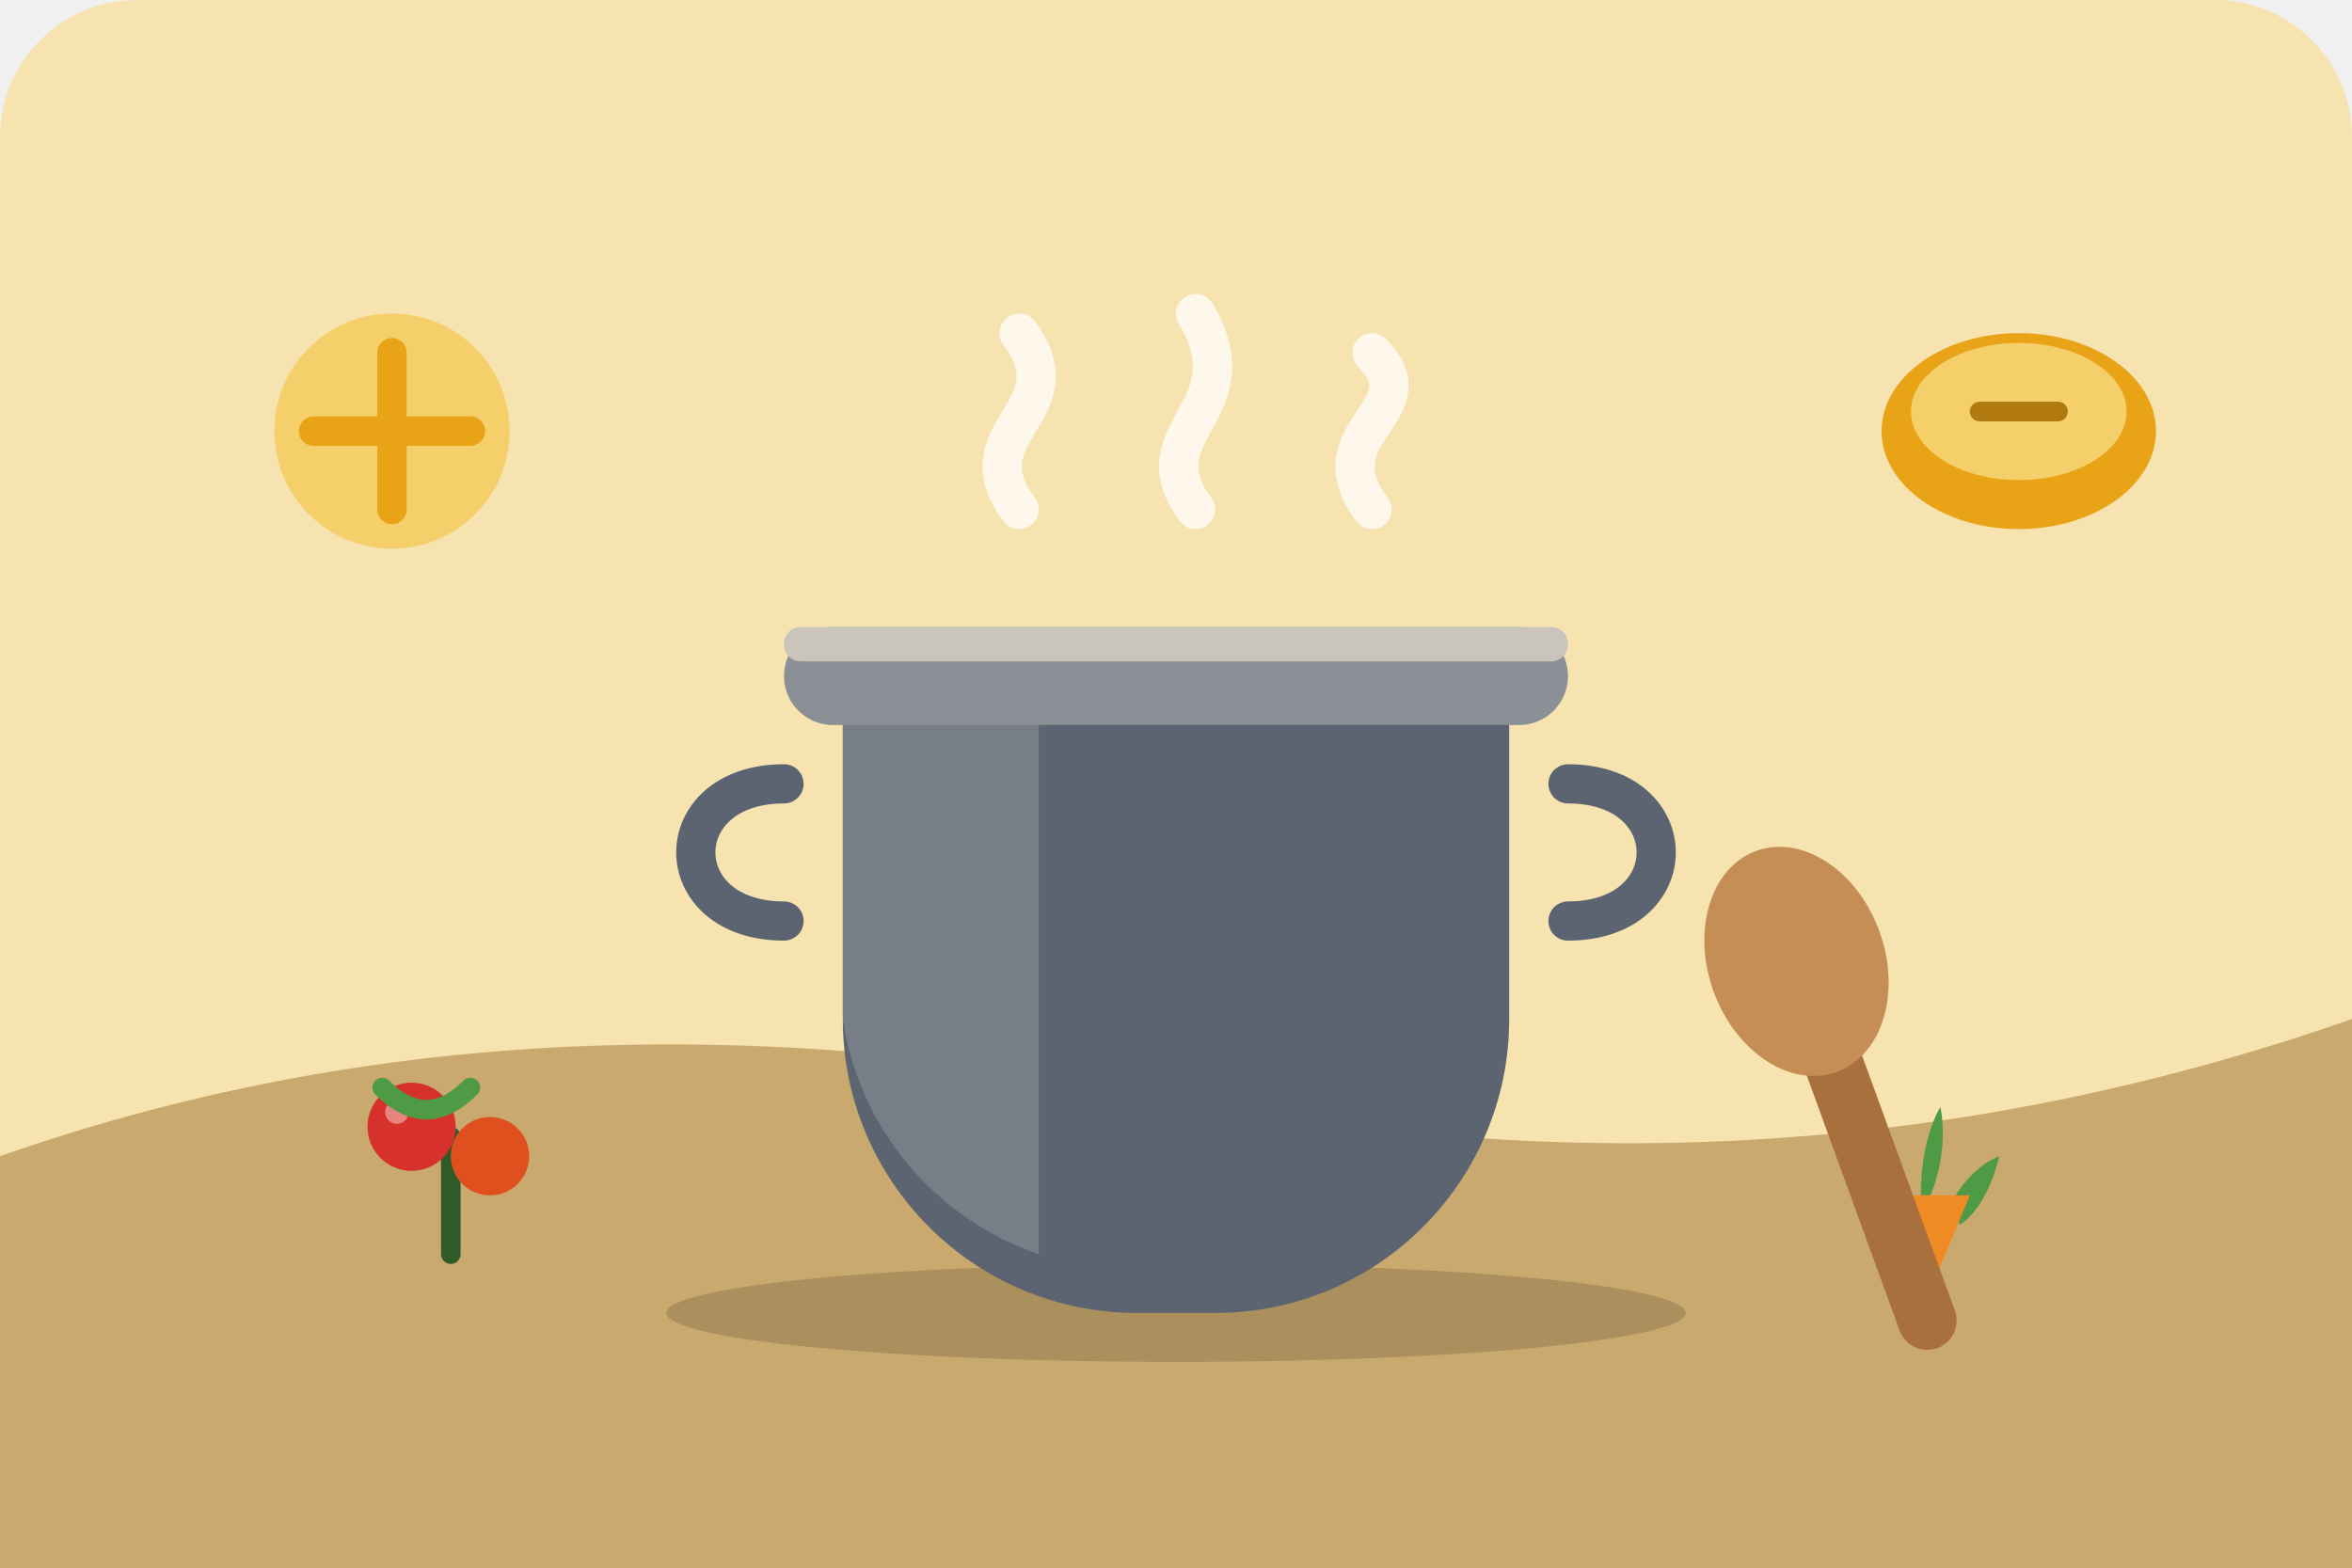
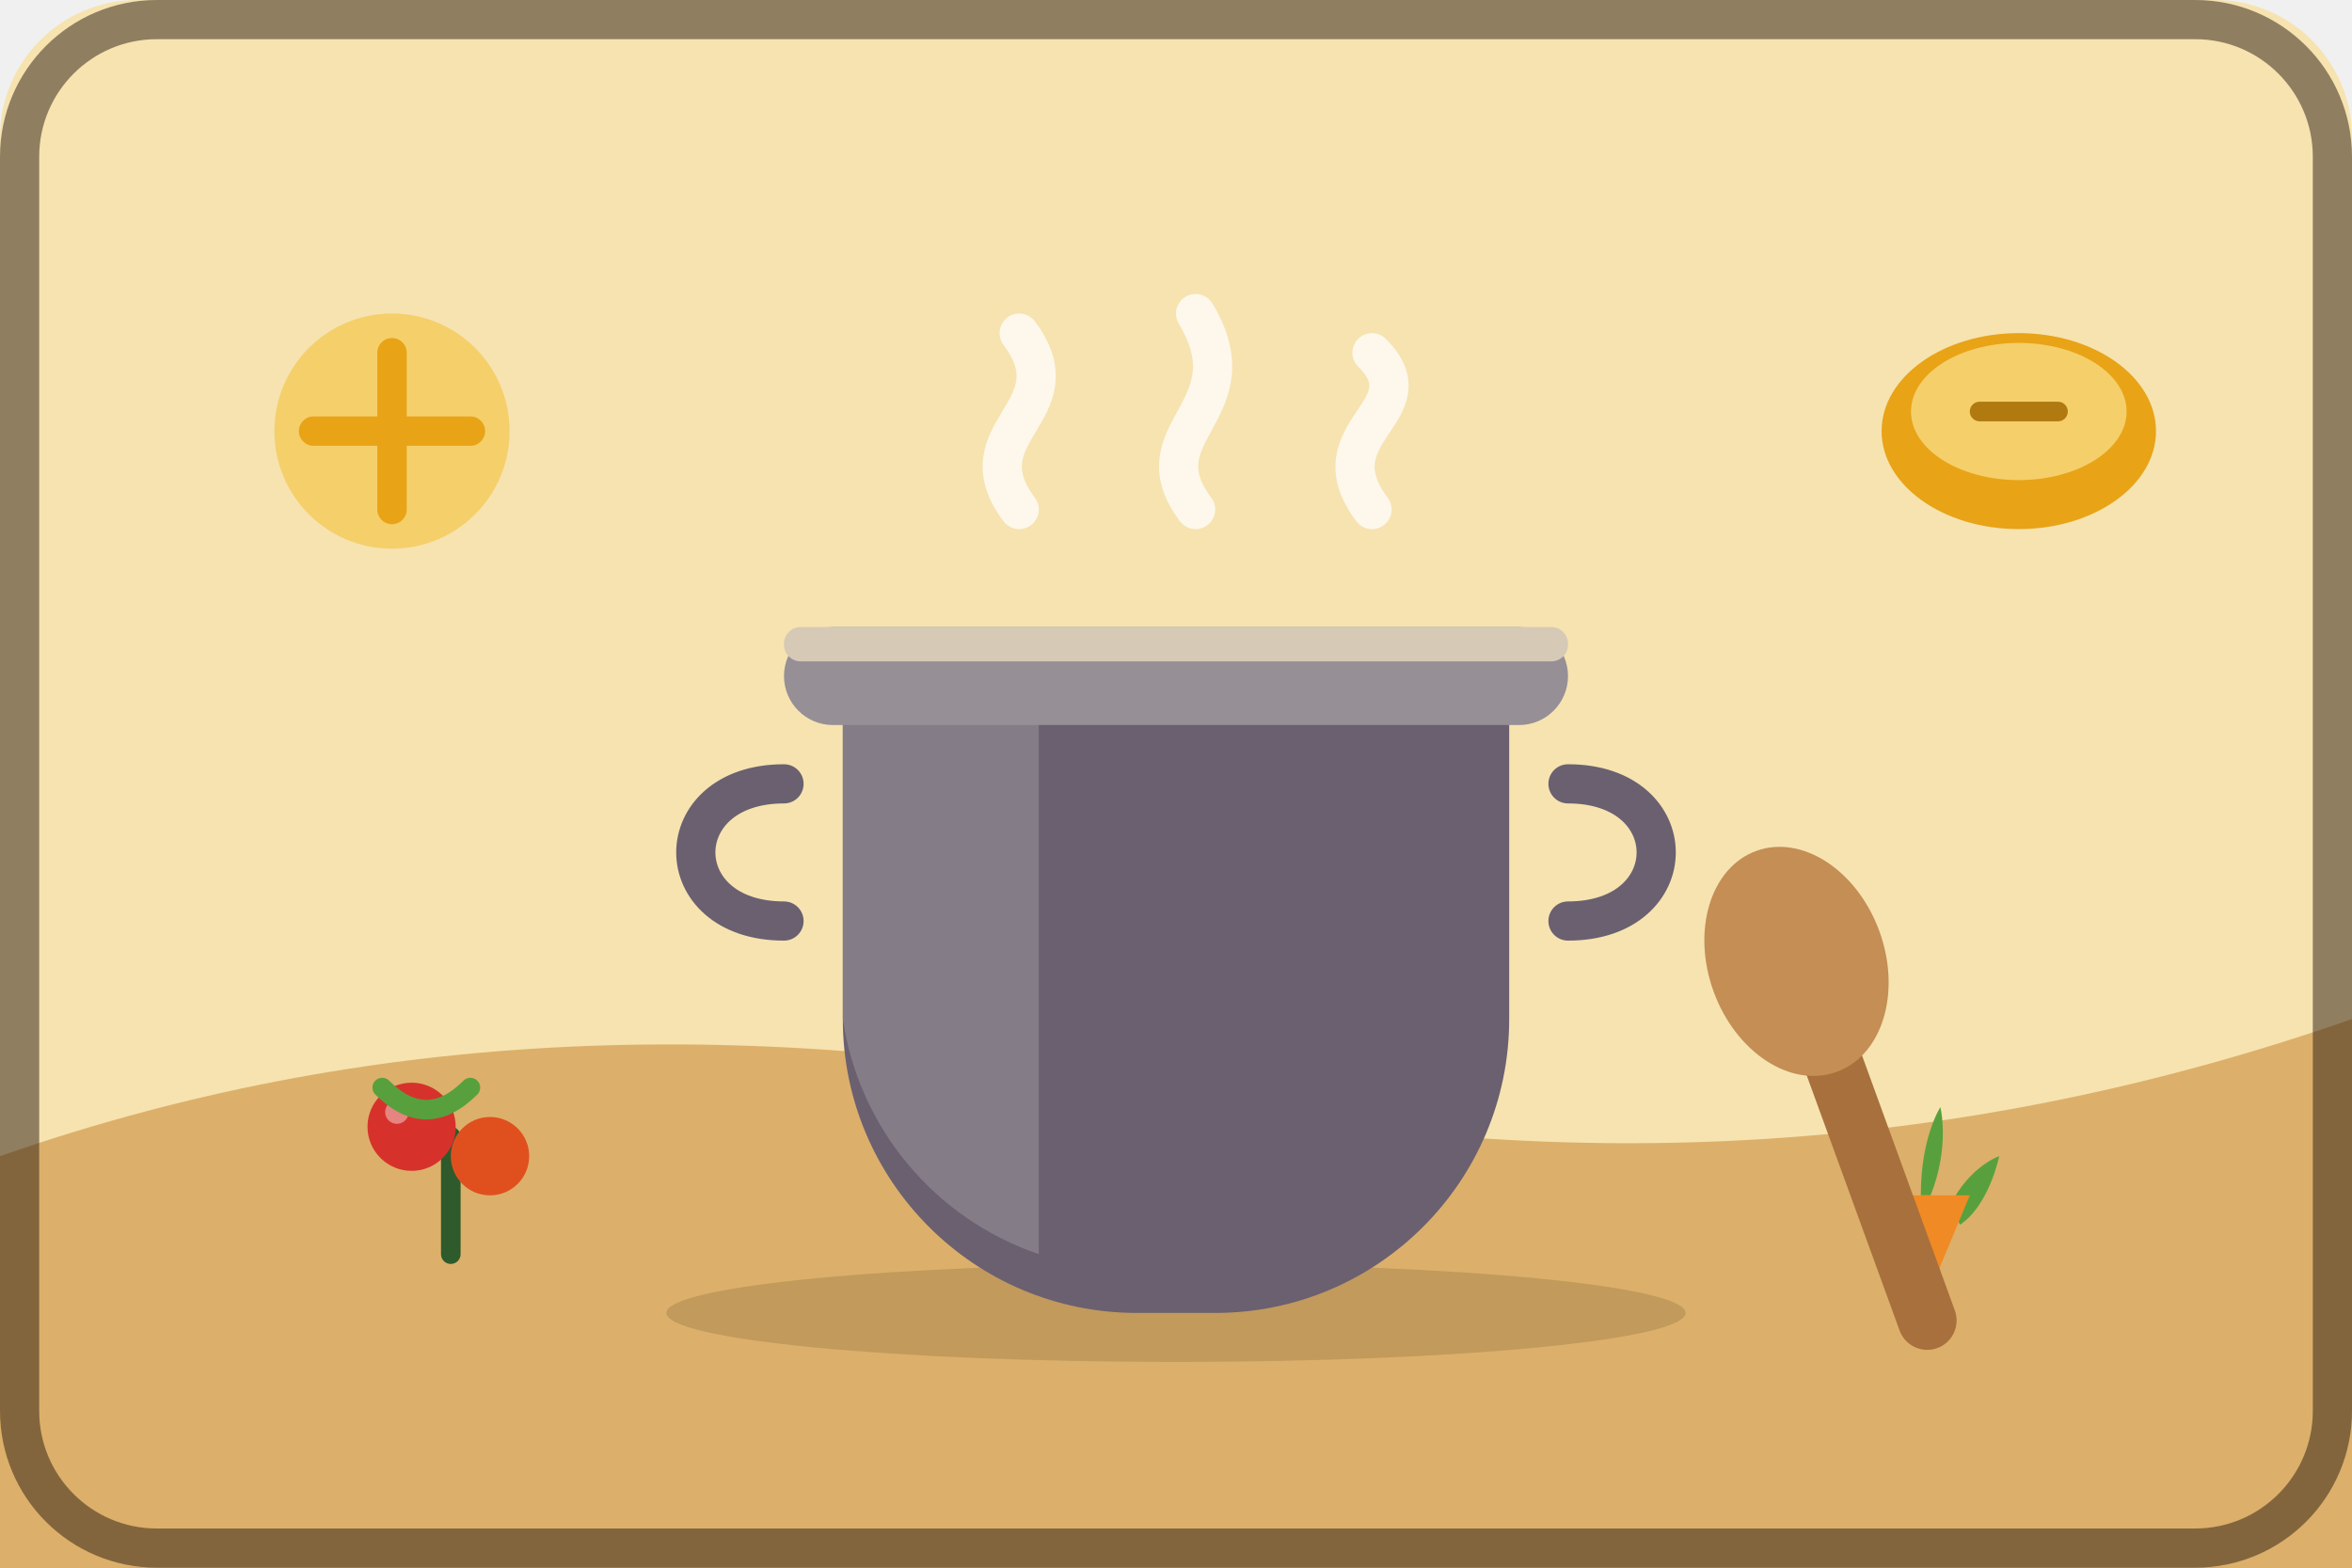
<svg xmlns="http://www.w3.org/2000/svg" viewBox="0 0 240 160" role="img" aria-label="A cooking pot with steam beside a tomato, a carrot, a spoon and coins">
  <rect width="240" height="160" rx="14" fill="#f6e3b0" />
-   <path d="M0 118c40-14 80-14 120-6s80 6 120-8v56a14 14 0 0 1-14 14H14A14 14 0 0 1 0 160z" fill="#c9a96e" />
-   <ellipse cx="120" cy="134" rx="52" ry="5" fill="#000" opacity=".15" />
-   <path d="M86 70h68v34a30 30 0 0 1-30 30h-8a30 30 0 0 1-30-30z" fill="#5b6470" />
-   <path d="M86 70h20v58a30 30 0 0 1-20-24z" fill="#8b8f96" opacity=".6" />
-   <rect x="80" y="64" width="80" height="10" rx="5" fill="#8b8f96" />
-   <rect x="80" y="64" width="80" height="3.500" rx="1.700" fill="#c9c5bc" />
-   <path d="M80 80c-12 0-12 14 0 14M160 80c12 0 12 14 0 14" stroke="#5b6470" stroke-width="4" fill="none" stroke-linecap="round" />
+   <path d="M0 118c40-14 80-14 120-6s80 6 120-8v56a14 14 0 0 1-14 14H14A14 14 0 0 1 0 160z" fill="#dcb06a" />
+   <ellipse cx="120" cy="134" rx="52" ry="5" fill="#2a1a10" opacity=".15" />
+   <path d="M86 70h68v34a30 30 0 0 1-30 30h-8a30 30 0 0 1-30-30z" fill="#6a6070" />
+   <path d="M86 70h20v58a30 30 0 0 1-20-24z" fill="#968f96" opacity=".6" />
+   <rect x="80" y="64" width="80" height="10" rx="5" fill="#968f96" />
+   <rect x="80" y="64" width="80" height="3.500" rx="1.700" fill="#d6c9b6" />
+   <path d="M80 80c-12 0-12 14 0 14M160 80c12 0 12 14 0 14" stroke="#6a6070" stroke-width="4" fill="none" stroke-linecap="round" />
  <path d="M104 52c-6-8 6-10 0-18M122 52c-6-8 6-10 0-20M140 52c-6-8 6-10 0-16" stroke="#fff" stroke-width="4" fill="none" stroke-linecap="round" opacity=".75" />
  <g transform="translate(46 128)">
-     <path d="M0 0v-12" stroke="#2f5a2a" stroke-width="2" stroke-linecap="round" />
+     <path d="M0 0v-12" stroke="#2e5a2c" stroke-width="2" stroke-linecap="round" />
    <circle cx="-4" cy="-13" r="4.500" fill="#d6322b" />
    <circle cx="4" cy="-10" r="4" fill="#e0501f" />
    <circle cx="-5.500" cy="-14.500" r="1.200" fill="#fff" opacity=".4" />
-     <path d="M-7-17c3 3 6 3 9 0" stroke="#4f9a45" stroke-width="2" fill="none" stroke-linecap="round" />
+     <path d="M-7-17c3 3 6 3 9 0" stroke="#58a03e" stroke-width="2" fill="none" stroke-linecap="round" />
  </g>
  <g transform="translate(196 130)">
-     <path d="M-4-7c-2-6 0-9 0-9s2 3 1 6M0-8c0-6 2-9 2-9s1 4-1 9M3-7c2-4 5-5 5-5s-1 5-4 7z" fill="#4f9a45" />
+     <path d="M-4-7c-2-6 0-9 0-9s2 3 1 6M0-8c0-6 2-9 2-9s1 4-1 9M3-7c2-4 5-5 5-5s-1 5-4 7z" fill="#58a03e" />
    <path d="M-5-8h10l-5 12z" fill="#f08a24" />
    <path d="M-5-8h4l2 5z" fill="#fff" opacity=".25" />
  </g>
  <g transform="translate(184 100) rotate(-20)">
    <rect x="-3" y="0" width="6" height="40" rx="3" fill="#a8703c" />
    <ellipse cx="0" cy="-2" rx="9" ry="12" fill="#c48e55" />
  </g>
  <circle cx="40" cy="44" r="12" fill="#f5cf6a" />
  <path d="M40 36v16M32 44h16" stroke="#e8a317" stroke-width="3" stroke-linecap="round" />
  <g transform="translate(206 44)">
    <ellipse rx="14" ry="10" fill="#e8a317" />
    <ellipse cx="0" cy="-2" rx="11" ry="7" fill="#f5cf6a" />
    <path d="M-4-2h8" stroke="#b07a10" stroke-width="2" stroke-linecap="round" />
  </g>
+   <defs>
+     <clipPath id="hl-cook">
+       <rect width="240" height="160" rx="14" />
+     </clipPath>
+   </defs>
+   <path d="M0 0h240v160h-240z M-28.8 67.2a148.8 148.8 0 1 0 297.6 0a148.8 148.8 0 1 0-297.6 0z" fill="#5a3008" opacity=".24" fill-rule="evenodd" clip-path="url(#hl-cook)" />
+   <rect x="2" y="2" width="236" height="156" fill="none" stroke="#2a1a10" stroke-width="4" opacity=".5" rx="14" />
</svg>
